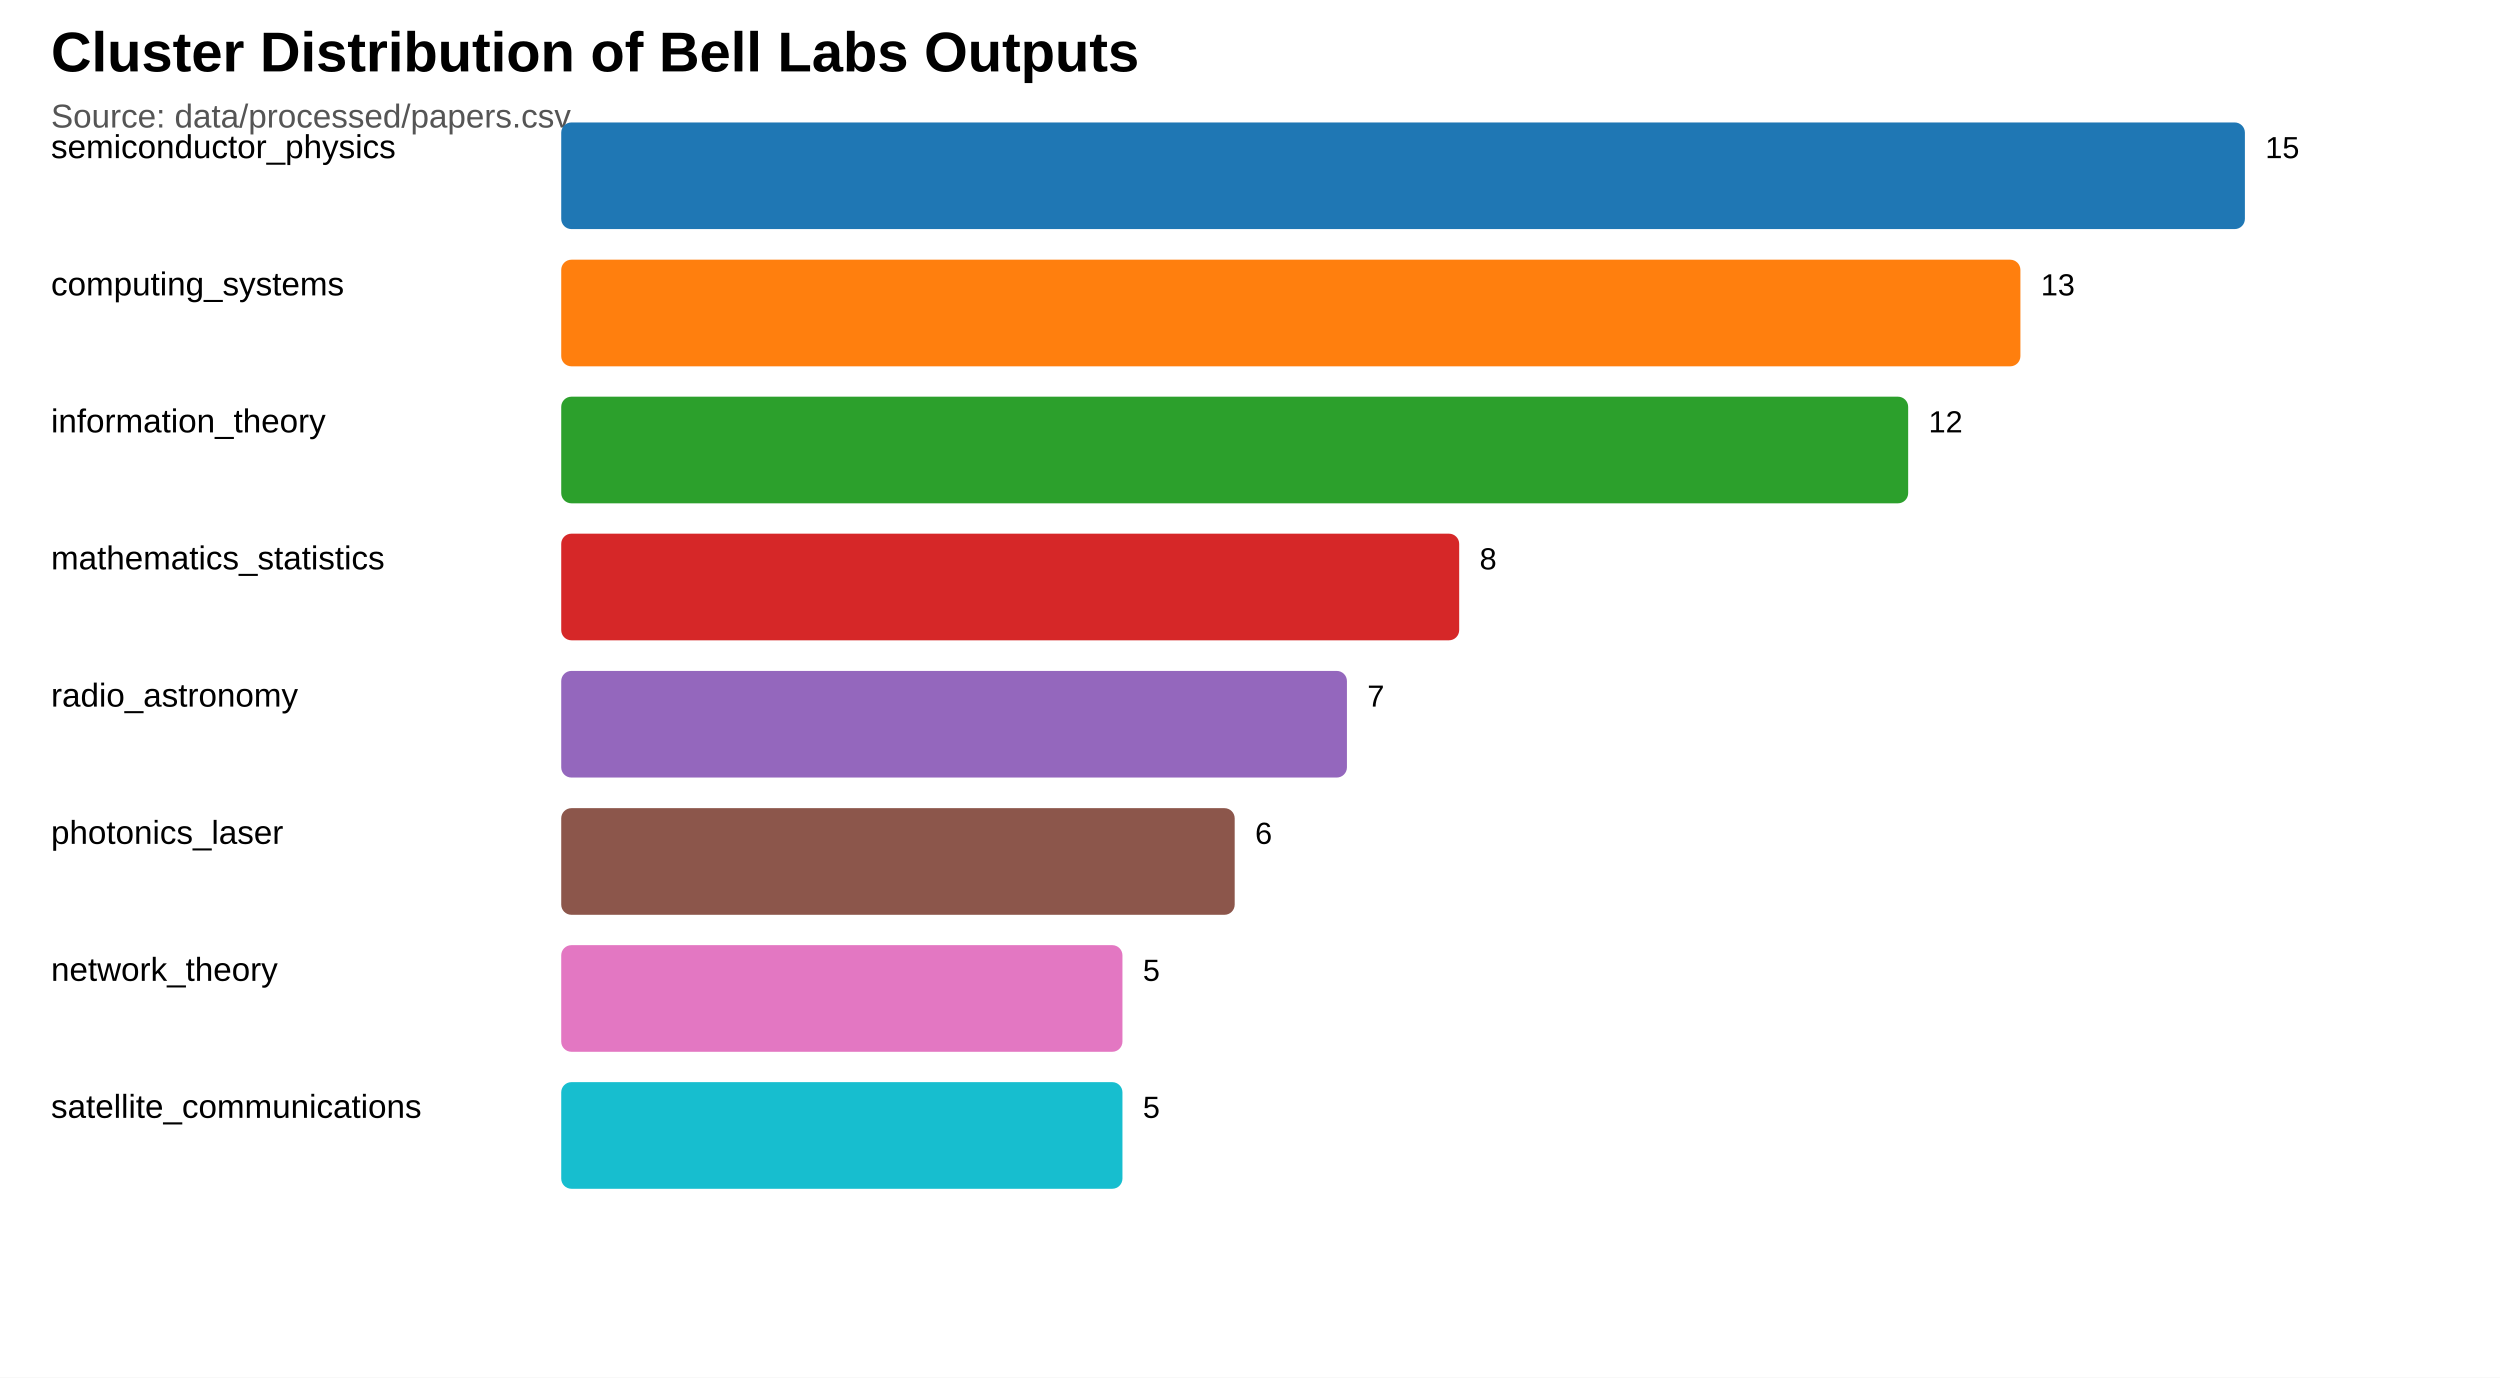
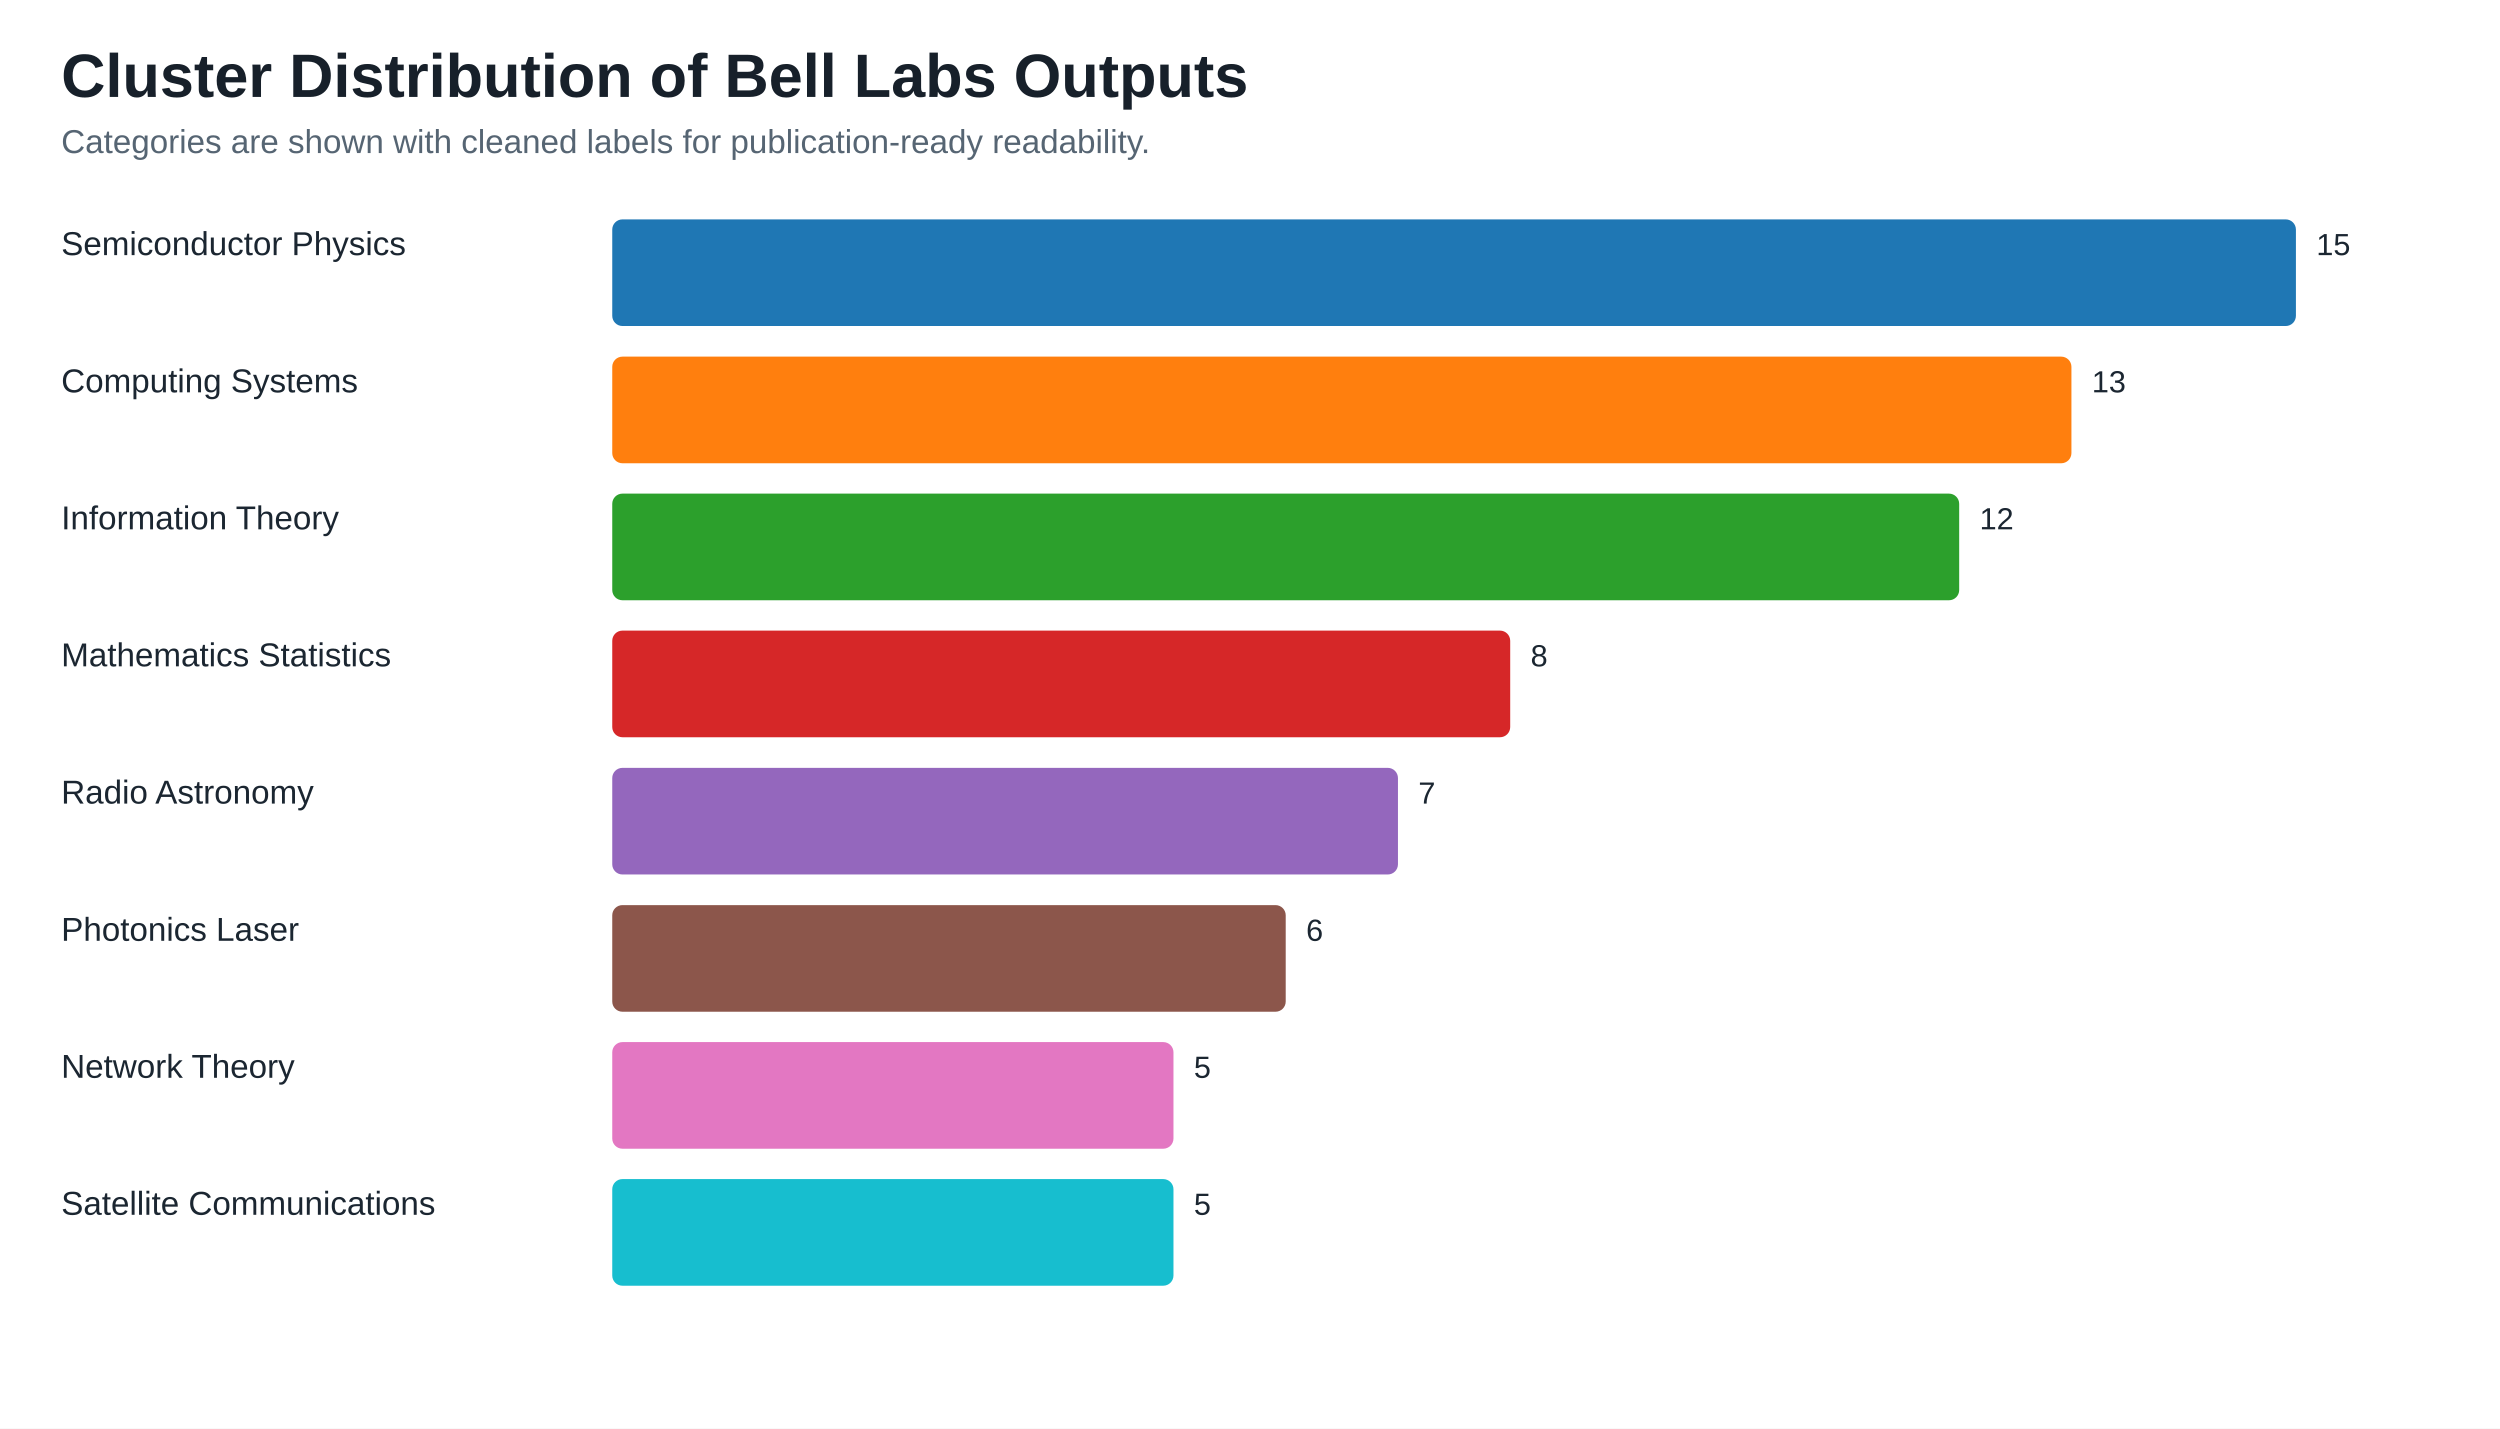
- <svg xmlns="http://www.w3.org/2000/svg" width="980" height="540">
+ <svg xmlns="http://www.w3.org/2000/svg" width="980" height="560" viewBox="0 0 980 560">
  <rect width="100%" height="100%" fill="#ffffff" />
-   <text x="20" y="28" font-size="22" font-family="Arial" font-weight="bold">Cluster Distribution of Bell Labs Outputs</text>
-   <text x="20" y="50" font-size="13" font-family="Arial" fill="#555">Source: data/processed/papers.csv</text>
-   <text x="20" y="62.0" font-size="13" font-family="Arial">semiconductor_physics</text>
-   <rect x="220" y="48.0" width="660.0" height="41.8" fill="#1f77b4" rx="4" />
-   <text x="888.0" y="62.0" font-size="12" font-family="Arial">15</text>
-   <text x="20" y="115.8" font-size="13" font-family="Arial">computing_systems</text>
-   <rect x="220" y="101.8" width="572.0" height="41.8" fill="#ff7f0e" rx="4" />
-   <text x="800.0" y="115.8" font-size="12" font-family="Arial">13</text>
-   <text x="20" y="169.5" font-size="13" font-family="Arial">information_theory</text>
-   <rect x="220" y="155.5" width="528.0" height="41.8" fill="#2ca02c" rx="4" />
-   <text x="756.0" y="169.5" font-size="12" font-family="Arial">12</text>
-   <text x="20" y="223.2" font-size="13" font-family="Arial">mathematics_statistics</text>
-   <rect x="220" y="209.2" width="352.0" height="41.8" fill="#d62728" rx="4" />
-   <text x="580.0" y="223.2" font-size="12" font-family="Arial">8</text>
-   <text x="20" y="277.0" font-size="13" font-family="Arial">radio_astronomy</text>
-   <rect x="220" y="263.0" width="308.0" height="41.8" fill="#9467bd" rx="4" />
-   <text x="536.0" y="277.0" font-size="12" font-family="Arial">7</text>
-   <text x="20" y="330.8" font-size="13" font-family="Arial">photonics_laser</text>
-   <rect x="220" y="316.8" width="264.0" height="41.8" fill="#8c564b" rx="4" />
-   <text x="492.0" y="330.8" font-size="12" font-family="Arial">6</text>
-   <text x="20" y="384.5" font-size="13" font-family="Arial">network_theory</text>
-   <rect x="220" y="370.5" width="220.0" height="41.8" fill="#e377c2" rx="4" />
-   <text x="448.0" y="384.5" font-size="12" font-family="Arial">5</text>
-   <text x="20" y="438.2" font-size="13" font-family="Arial">satellite_communications</text>
-   <rect x="220" y="424.2" width="220.0" height="41.8" fill="#17becf" rx="4" />
-   <text x="448.0" y="438.2" font-size="12" font-family="Arial">5</text>
+   <text x="24" y="38" font-size="24" font-family="Arial" font-weight="bold" fill="#17202a">Cluster Distribution of Bell Labs Outputs</text>
+   <text x="24" y="60" font-size="13" font-family="Arial" fill="#566573">Categories are shown with cleaned labels for publication-ready readability.</text>
+   <text x="24" y="100.0" font-size="13" font-family="Arial" fill="#1b2631">Semiconductor Physics</text>
+   <rect x="240" y="86.0" width="660.0" height="41.8" fill="#1f77b4" rx="4" />
+   <text x="908.0" y="100.0" font-size="12" font-family="Arial" fill="#1b2631">15</text>
+   <text x="24" y="153.8" font-size="13" font-family="Arial" fill="#1b2631">Computing Systems</text>
+   <rect x="240" y="139.8" width="572.0" height="41.8" fill="#ff7f0e" rx="4" />
+   <text x="820.0" y="153.8" font-size="12" font-family="Arial" fill="#1b2631">13</text>
+   <text x="24" y="207.5" font-size="13" font-family="Arial" fill="#1b2631">Information Theory</text>
+   <rect x="240" y="193.5" width="528.0" height="41.8" fill="#2ca02c" rx="4" />
+   <text x="776.0" y="207.5" font-size="12" font-family="Arial" fill="#1b2631">12</text>
+   <text x="24" y="261.2" font-size="13" font-family="Arial" fill="#1b2631">Mathematics Statistics</text>
+   <rect x="240" y="247.2" width="352.0" height="41.8" fill="#d62728" rx="4" />
+   <text x="600.0" y="261.2" font-size="12" font-family="Arial" fill="#1b2631">8</text>
+   <text x="24" y="315.0" font-size="13" font-family="Arial" fill="#1b2631">Radio Astronomy</text>
+   <rect x="240" y="301.0" width="308.0" height="41.8" fill="#9467bd" rx="4" />
+   <text x="556.0" y="315.0" font-size="12" font-family="Arial" fill="#1b2631">7</text>
+   <text x="24" y="368.8" font-size="13" font-family="Arial" fill="#1b2631">Photonics Laser</text>
+   <rect x="240" y="354.8" width="264.0" height="41.8" fill="#8c564b" rx="4" />
+   <text x="512.0" y="368.8" font-size="12" font-family="Arial" fill="#1b2631">6</text>
+   <text x="24" y="422.5" font-size="13" font-family="Arial" fill="#1b2631">Network Theory</text>
+   <rect x="240" y="408.5" width="220.0" height="41.8" fill="#e377c2" rx="4" />
+   <text x="468.0" y="422.5" font-size="12" font-family="Arial" fill="#1b2631">5</text>
+   <text x="24" y="476.2" font-size="13" font-family="Arial" fill="#1b2631">Satellite Communications</text>
+   <rect x="240" y="462.2" width="220.0" height="41.8" fill="#17becf" rx="4" />
+   <text x="468.0" y="476.2" font-size="12" font-family="Arial" fill="#1b2631">5</text>
</svg>
